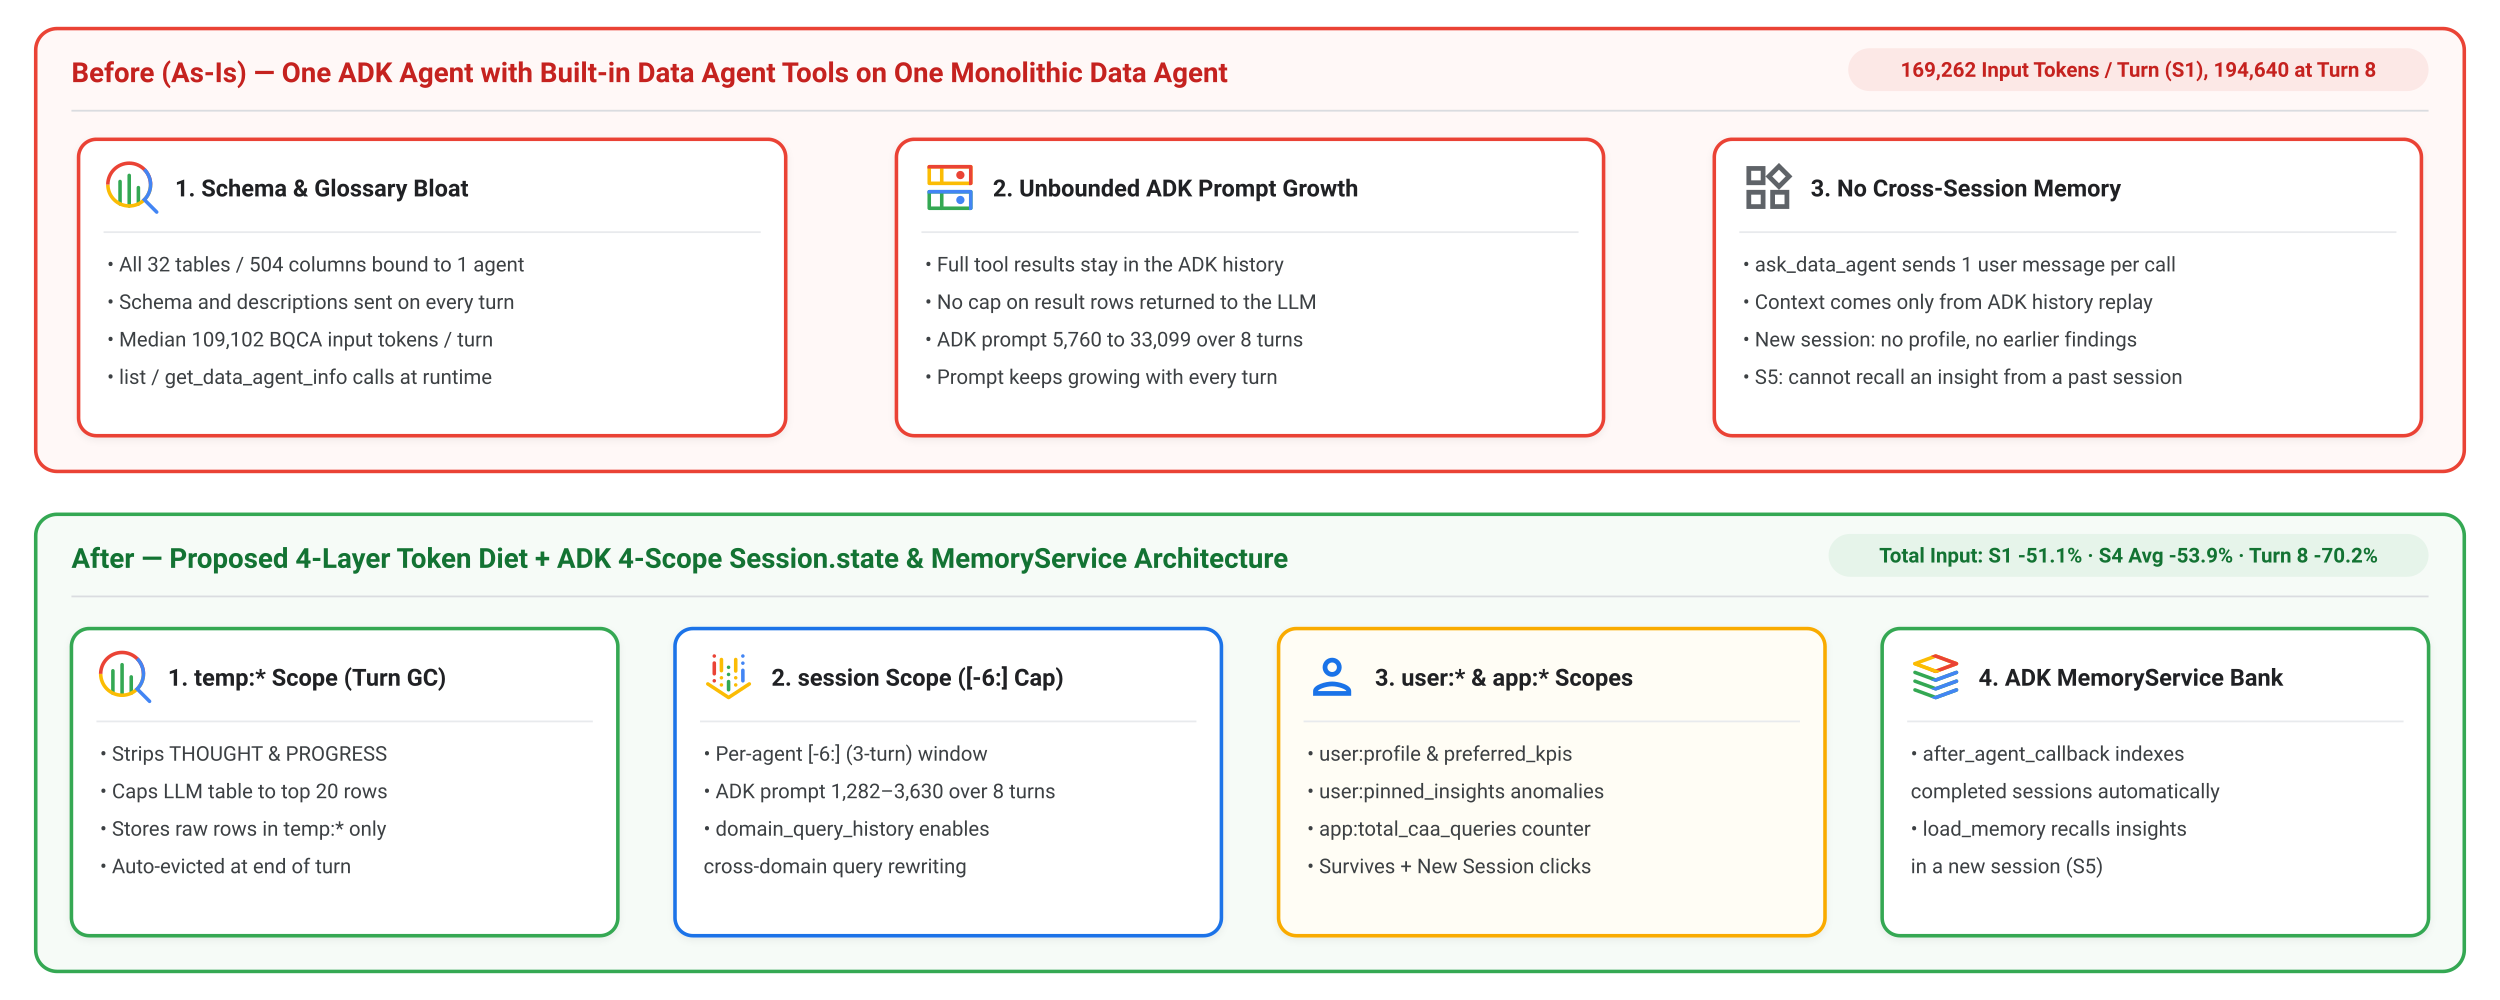
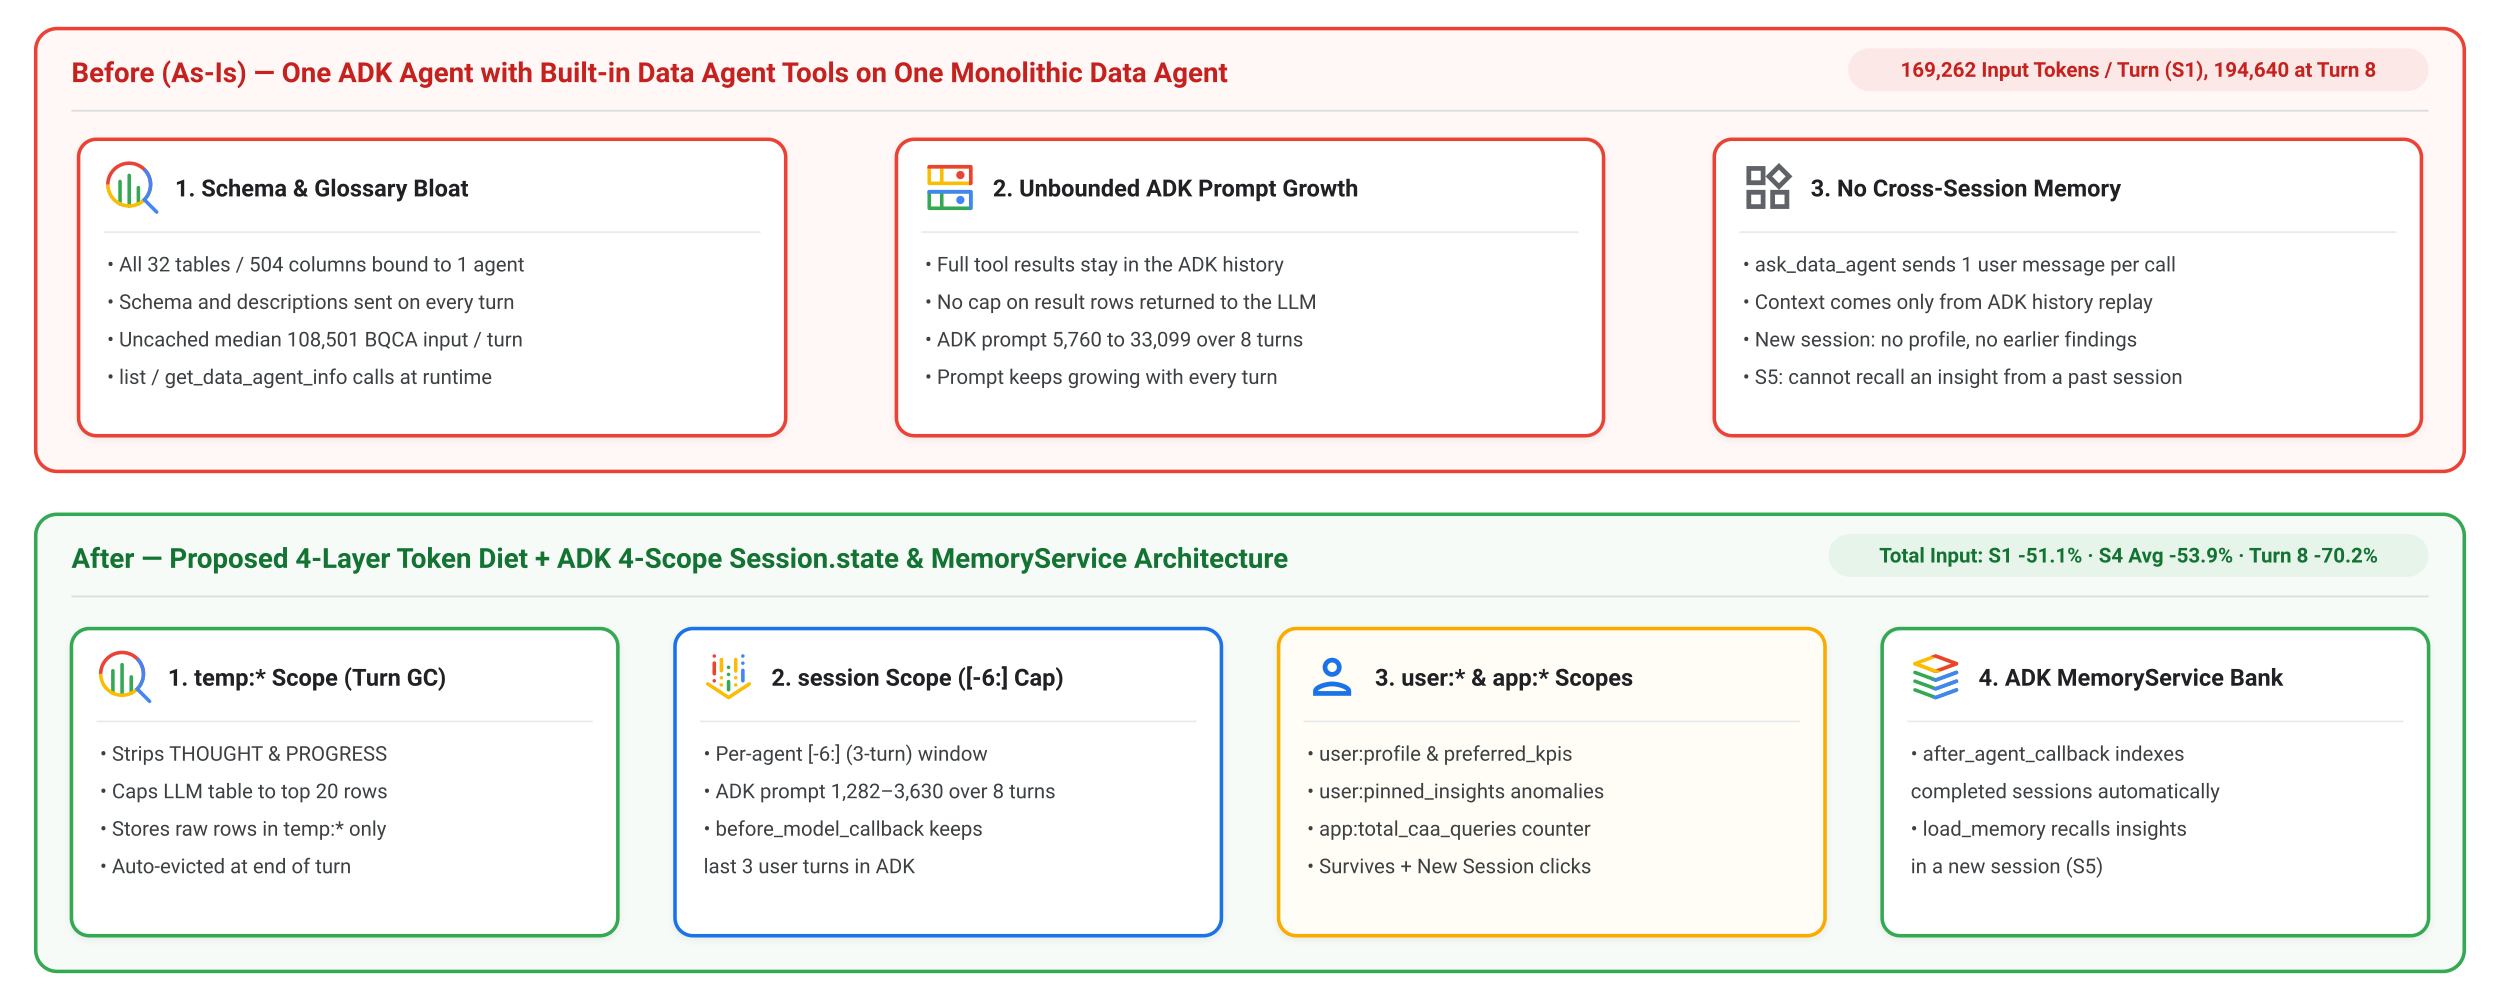
<svg xmlns="http://www.w3.org/2000/svg" viewBox="0 0 1400 560" width="1400" height="560" font-family="Roboto, Arial, 'Liberation Sans', sans-serif">
  <defs>
    <filter id="card-shadow" x="-4%" y="-4%" width="108%" height="110%">
      <feDropShadow dx="0" dy="1.5" stdDeviation="2" flood-color="#202124" flood-opacity="0.06" />
    </filter>
    <marker id="arrow-green" viewBox="0 0 10 10" refX="8" refY="5" markerUnits="userSpaceOnUse" markerWidth="10" markerHeight="10" orient="auto">
      <path d="M 1 1 L 9 5 L 1 9 z" fill="#34A853" />
    </marker>
    <marker id="arrow-blue" viewBox="0 0 10 10" refX="8" refY="5" markerUnits="userSpaceOnUse" markerWidth="10" markerHeight="10" orient="auto">
      <path d="M 1 1 L 9 5 L 1 9 z" fill="#1A73E8" />
    </marker>
    <marker id="arrow-grey" viewBox="0 0 10 10" refX="8" refY="5" markerUnits="userSpaceOnUse" markerWidth="10" markerHeight="10" orient="auto">
      <path d="M 1 1 L 9 5 L 1 9 z" fill="#5F6368" />
    </marker>
    <marker id="arrow-amber" viewBox="0 0 10 10" refX="8" refY="5" markerUnits="userSpaceOnUse" markerWidth="10" markerHeight="10" orient="auto">
      <path d="M 1 1 L 9 5 L 1 9 z" fill="#C56200" />
    </marker>
    <marker id="arrow-amber-start" viewBox="0 0 10 10" refX="2" refY="5" markerUnits="userSpaceOnUse" markerWidth="10" markerHeight="10" orient="auto">
      <path d="M 9 1 L 1 5 L 9 9 z" fill="#C56200" />
    </marker>
    <marker id="arrow-red" viewBox="0 0 10 10" refX="8" refY="5" markerUnits="userSpaceOnUse" markerWidth="10" markerHeight="10" orient="auto">
      <path d="M 1 1 L 9 5 L 1 9 z" fill="#EA4335" />
    </marker>
    <symbol id="icon-vertex-ai" viewBox="0 0 512 512">
      <g id="art">
        <path d="M128,244.99c-8.84,0-16-7.16-16-16v-95.97c0-8.84,7.16-16,16-16s16,7.16,16,16v95.97c0,8.84-7.16,16-16,16Z" fill="#ea4335" />
        <path d="M256,458c-2.98,0-5.97-.83-8.59-2.5l-186-122c-7.46-4.74-9.65-14.63-4.91-22.09,4.75-7.46,14.64-9.65,22.09-4.91l177.41,116.53,177.41-116.53c7.45-4.74,17.34-2.55,22.09,4.91,4.74,7.46,2.55,17.34-4.91,22.09l-186,122c-2.62,1.67-5.61,2.5-8.59,2.5Z" fill="#fbbc04" />
        <path d="M256,388.03c-8.84,0-16-7.16-16-16v-73.06c0-8.84,7.16-16,16-16s16,7.16,16,16v73.06c0,8.84-7.16,16-16,16Z" fill="#34a853" />
        <circle cx="128" cy="70" r="16" fill="#ea4335" />
        <circle cx="128" cy="292" r="16" fill="#ea4335" />
        <path d="M384.23,308.01c-8.82,0-15.98-7.14-16-15.97l-.23-94.01c-.02-8.84,7.13-16.02,15.97-16.03h.04c8.82,0,15.98,7.14,16,15.97l.23,94.01c.02,8.84-7.13,16.02-15.97,16.03h-.04Z" fill="#4285f4" />
        <circle cx="384" cy="70" r="16" fill="#4285f4" />
        <circle cx="384" cy="134" r="16" fill="#4285f4" />
        <path d="M320,220.36c-8.84,0-16-7.16-16-16v-103.02c0-8.84,7.16-16,16-16s16,7.16,16,16v103.02c0,8.84-7.16,16-16,16Z" fill="#fbbc04" />
        <circle cx="256" cy="171" r="16" fill="#34a853" />
        <circle cx="256" cy="235" r="16" fill="#34a853" />
        <circle cx="320" cy="265" r="16" fill="#fbbc04" />
        <circle cx="320" cy="329" r="16" fill="#fbbc04" />
        <path d="M192,217.36c-8.84,0-16-7.16-16-16v-100.02c0-8.84,7.16-16,16-16s16,7.16,16,16v100.02c0,8.84-7.16,16-16,16Z" fill="#fbbc04" />
        <circle cx="192" cy="265" r="16" fill="#fbbc04" />
        <circle cx="192" cy="329" r="16" fill="#fbbc04" />
      </g>
    </symbol>
    <symbol id="icon-cloud-sql" viewBox="0 0 512 512">
      <g id="art">
        <path fill="#fbbc04" d="M447.5,123.7l-186-68.7c-3.6-1.3-7.5-1.3-11.1,0l-40.7,15-145.2,53.5c-6.3,2.3-10.5,8.3-10.5,15s4.2,12.7,10.5,15l145.1,53.4s0,0,0,0l40.8,15c1.8.6,3.7,1,5.5,1s3.7-.3,5.5-1l185.9-68.2c6.3-2.3,10.5-8.3,10.5-15,0-6.7-4.2-12.7-10.5-15h0ZM256,189.9l-139.6-51.4,139.6-51.4,139.7,51.6-139.6,51.2Z" />
        <path fill="#34a853" d="M447.5,388.8l-185.9,68.2c-1.8.6-3.6,1-5.5,1s-3.7-.3-5.5-1l-40.8-15h0l-145.1-53.4c-8.3-3-12.5-12.2-9.5-20.5,3-8.3,12.2-12.5,20.5-9.5l180.4,66.4,180.4-66.2c8.3-3,17.5,1.2,20.5,9.5,3,8.3-1.2,17.5-9.5,20.5h0Z" />
        <path fill="#34a853" d="M447.5,310.4l-185.9,68.2c-1.8.6-3.6,1-5.5,1s-3.7-.3-5.5-1l-40.8-15h0l-145.1-53.4c-8.3-3-12.5-12.2-9.5-20.5,3-8.3,12.2-12.5,20.5-9.5l180.4,66.4,180.4-66.2c8.3-3,17.5,1.2,20.5,9.5,3,8.3-1.2,17.5-9.5,20.5h0Z" />
        <path fill="#34a853" d="M447.5,232.1l-185.9,68.2c-1.8.7-3.6,1-5.5,1s-3.7-.3-5.5-1l-40.8-15h0l-145.1-53.4c-8.3-3.1-12.5-12.2-9.5-20.5,3-8.3,12.2-12.5,20.5-9.5l180.4,66.4,180.4-66.2c8.3-3,17.5,1.2,20.5,9.5,3,8.3-1.2,17.5-9.5,20.5h0Z" />
        <path fill="#ea4335" d="M458,138.7c0,6.7-4.2,12.7-10.5,15l-186,68.2c-1.8.7-3.6,1-5.5,1s-3.7-.3-5.5-1l-40.8-15h0s46.4-17,46.4-17l139.6-51.2-139.7-51.6-46.2-17.1,40.7-15c3.6-1.3,7.5-1.3,11.1,0l186,68.7c6.3,2.3,10.5,8.3,10.5,15h0Z" />
        <path fill="#4285f4" d="M447.5,388.8l-185.9,68.2c-1.8.6-3.6,1-5.5,1s-3.7-.3-5.5-1l-40.8-15,46.4-17,180.4-66.2c8.3-3,17.5,1.2,20.5,9.5,3,8.3-1.2,17.5-9.5,20.5h0Z" />
        <path fill="#4285f4" d="M447.5,310.4l-185.9,68.2c-1.8.6-3.6,1-5.5,1s-3.7-.3-5.5-1l-40.8-15h0l46.4-17,180.4-66.2c8.3-3,17.5,1.2,20.5,9.5,3,8.3-1.2,17.5-9.5,20.5Z" />
        <path fill="#4285f4" d="M447.5,232.1l-185.9,68.2c-1.8.7-3.6,1-5.5,1s-3.7-.3-5.5-1l-40.8-15h0l46.4-17,180.4-66.2c8.3-3,17.5,1.2,20.5,9.5,3,8.3-1.2,17.5-9.5,20.5h0Z" />
        <path fill="#fbbc04" d="M302.4,206.9l-186-68.5-51.8-15c-6.3,2.3-10.5,8.3-10.5,15s4.2,12.7,10.5,15l145.1,53.4s0,0,0,0l40.8,15c1.8.6,3.7,1,5.5,1s3.7-.3,5.5-1l40.9-15h0Z" />
      </g>
    </symbol>
    <symbol id="icon-bigquery" viewBox="0 0 512 512">
      <g id="art">
        <path fill="#34a853" d="M311.9,418.9c-8.8,0-16-7.2-16-16v-145.8c0-8.8,7.2-16,16-16s16,7.2,16,16v145.8c0,8.8-7.2,16-16,16h0Z" />
        <path fill="#34a853" d="M147.6,418.9c-8.8,0-16-7.2-16-16v-200.5c0-8.8,7.2-16,16-16s16,7.2,16,16v200.5c0,8.8-7.2,16-16,16Z" />
        <path fill="#34a853" d="M229.8,437.4c-8.8,0-16-7.2-16-16V147.6c0-8.8,7.2-16,16-16s16,7.2,16,16v273.7c0,8.8-7.2,16-16,16h0Z" />
        <path fill="#fbbc04" d="M229.8,437.4c-114.5,0-207.6-93.1-207.6-207.6h32c0,96.8,78.8,175.6,175.6,175.6s175.6-78.8,175.6-175.6h32c0,114.5-93.1,207.6-207.6,207.6h0Z" />
        <path fill="#ea4335" d="M437.4,229.8h-32c0-96.8-78.8-175.6-175.6-175.6S54.1,132.9,54.1,229.8H22.1c0-114.5,93.2-207.7,207.7-207.7s207.6,93.1,207.6,207.6h0Z" />
        <path fill="#4285f4" d="M487.4,464.8l-100-100c32.3-37.6,49.9-85,49.9-135.1s-21.6-107.6-60.8-146.8l-22.6,22.6c33.2,33.2,51.4,77.3,51.4,124.2s-18.3,90.9-51.5,124.1h0c-5,5-7.5,7-11.8,10.8l122.8,122.8c3.1,3.1,7.2,4.7,11.3,4.7h0c4.1,0,8.2-1.6,11.3-4.7,6.2-6.2,6.2-16.4,0-22.6h0Z" />
      </g>
    </symbol>
    <symbol id="icon-cloud-run" viewBox="0 0 512 512">
      <g id="art">
        <path fill="#fbbc04" d="M144.4,272c-6.4,0-12.4-3.8-14.9-10.1L55.4,75.9c-3.3-8.2.7-17.5,8.9-20.8,8.2-3.3,17.5.7,20.8,8.9l74.2,186c3.3,8.2-.7,17.5-8.9,20.8-1.9.8-3.9,1.1-5.9,1.1h-.1Z" />
        <g id="b">
          <path fill="#ea4335" d="M256,272c-6.4,0-12.4-3.8-14.9-10.1l-74.1-186c-2.6-6.6-.6-14.1,5-18.5s13.4-4.5,19.2-.4l260.1,186c7.2,5.1,8.9,15.1,3.7,22.3s-15.1,8.9-22.3,3.7L216.9,114.7l54,135.3c3.3,8.2-.7,17.5-8.9,20.8-1.9.8-4,1.1-5.9,1.1h-.1Z" />
        </g>
        <path fill="#34a853" d="M127.2,256l-72,180c-3.3,8.2.7,17.5,8.9,20.8,3.1,1.2,4,1.1,5.9,1.1,6.3,0,12.4-3.8,14.9-10.1l74.4-186c.8-2,1.1-4,1.1-5.9h-33.2Z" />
        <path fill="#4285f4" d="M414.5,256l-197.7,141.2,54.1-135.3c.8-2,1.1-4,1.1-5.9h-33.2l-72,180c-2.6,6.6-.6,14.1,5,18.5,2.9,2.3,6.4,3.4,9.9,3.4s6.5-1,9.3-3l260.4-186c4.4-3.1,6.7-8,6.7-13h-43.6Z" />
      </g>
    </symbol>
    <symbol id="icon-cloud-storage" viewBox="0 0 512 512">
      <g id="art">
        <path fill="#34a853" d="M442,277.9H70c-8.8,0-16,7.2-16,16v148.1c0,8.8,7.2,16,16,16h107.2c1.5.5,3.1.7,4.8.7s3.3-.3,4.8-.7h255.2c8.8,0,16-7.2,16-16v-148.1c0-8.8-7.2-16-16-16ZM86,309.9h80v116.1h-80v-116.1ZM426,425.9h-228v-116.1h228v116.1Z" />
        <path fill="#fbbc04" d="M442,54H70c-8.8,0-16,7.2-16,16v148.8c0,8.8,7.2,16,16,16h372c8.8,0,16-7.2,16-16V70c0-8.8-7.2-16-16-16ZM86,86h80v116.8h-80v-116.8ZM426,202.8h-228v-116.8h228v116.8Z" />
        <path fill="#ea4335" d="M442,234.8h-16V86H54v-16c0-8.8,7.2-16,16-16h372c8.8,0,16,7.2,16,16v148.8c0,8.8-7.2,16-16,16Z" />
        <path fill="#4285f4" d="M442,457.9h-16v-148.1H54v-16c0-8.8,7.2-16,16-16h372c8.8,0,16,7.2,16,16v148.1c0,8.8-7.2,16-16,16Z" />
        <circle fill="#ea4335" cx="349" cy="144.4" r="37" />
        <circle fill="#4285f4" cx="349" cy="367.9" r="37" />
      </g>
    </symbol>
    <symbol id="icon-data-analytics" viewBox="0 0 512 512">
      <g id="art">
        <path d="M155.24,255.523c-11.135,0-21.995,1.79-32.254,5.226l-38.85-74.169c-4.096-7.817-13.754-10.834-21.568-6.741-7.817,4.095-10.835,13.752-6.741,21.568l38.865,74.199c-3.868,2.899-7.558,6.09-11.037,9.569-19.122,19.12-29.652,44.544-29.652,71.585s10.531,52.464,29.652,71.585c19.12,19.121,44.543,29.652,71.585,29.652s52.465-10.531,71.585-29.652c39.466-39.473,39.469-103.7,0-143.17-19.12-19.121-44.544-29.652-71.585-29.652h0ZM204.229,405.749c-13.086,13.086-30.484,20.292-48.989,20.292s-35.903-7.206-48.989-20.292-20.292-30.484-20.292-48.989,7.206-35.903,20.292-48.989c5-5,10.633-9.133,16.713-12.342.039-.02.079-.037.119-.058.009-.005.016-.01.025-.015,9.796-5.141,20.752-7.877,32.132-7.877,18.506,0,35.903,7.207,48.989,20.292,13.085,13.086,20.292,30.483,20.292,48.989s-7.207,35.903-20.292,48.989h0Z" fill="#9aa0a6" />
        <path d="M456.172,310.593l-38.865-74.198c3.868-2.899,7.559-6.09,11.038-9.57,19.122-19.12,29.652-44.544,29.652-71.585s-10.53-52.464-29.652-71.585c-19.12-19.12-44.545-29.652-71.585-29.652s-52.464,10.531-71.585,29.652c-39.472,39.472-39.472,103.698,0,143.17,19.12,19.121,44.544,29.652,71.585,29.652,11.136,0,21.995-1.79,32.255-5.226l38.85,74.169c2.854,5.45,8.413,8.567,14.167,8.567,2.499,0,5.034-.587,7.4-1.828,7.818-4.094,10.835-13.751,6.74-21.567h0ZM307.771,204.229c-13.084-13.086-20.292-30.483-20.292-48.989s7.207-35.903,20.292-48.989c13.086-13.086,30.484-20.292,48.989-20.292s35.903,7.206,48.989,20.292,20.292,30.484,20.292,48.989-7.206,35.903-20.292,48.989c-5.031,5.03-10.702,9.182-16.825,12.399-.002,0-.004.002-.006.003-.001,0-.002.001-.003.002-9.802,5.149-20.766,7.888-32.154,7.888-18.506,0-35.903-7.207-48.989-20.292h-.001Z" fill="#9aa0a6" />
        <path d="M356.76,54.003c-27.041,0-52.465,10.531-71.585,29.652-19.121,19.12-29.652,44.544-29.652,71.585,0,21.638,6.749,42.235,19.24,59.401l-83.135,83.135c5.337,3.522,6.499,4.277,12.601,9.995,27.879,26.118,27.012,70.965,0,97.978-13.086,13.086-30.484,20.292-48.989,20.292s-35.903-7.206-48.989-20.292l-22.596,22.596c19.12,19.121,44.544,29.652,71.585,29.652s52.465-10.531,71.585-29.652c19.121-19.12,29.652-44.544,29.652-71.585,0-21.638-6.749-42.235-19.24-59.401l83.134-83.134c-3.873-2.619-6.619-4.107-12.6-9.996-27.222-26.801-27.012-70.965,0-97.978,13.086-13.086,30.484-20.292,48.989-20.292s35.903,7.206,48.989,20.292l22.596-22.596c-19.12-19.121-44.544-29.652-71.585-29.652h0Z" fill="#4285f4" />
      </g>
    </symbol>
    <symbol id="icon-agents" viewBox="0 0 512 512">
      <g id="art">
        <path d="M256.083,438.958h-.025c-6.531-.01-12.403-3.982-14.831-10.046-.21-.521-21.989-53.918-63.233-94.966-41.269-41.072-94.336-62.688-94.867-62.902-6.066-2.438-10.046-8.326-10.039-14.865.007-6.537,3.983-12.415,10.053-14.842.964-.39,53.504-21.883,94.854-63.036,41.476-41.278,63-94.697,63.213-95.231,2.422-6.092,8.316-10.098,14.871-10.098h.017c6.562.007,12.456,4.012,14.867,10.113.206.521,21.716,53.924,63.206,95.216,41.538,41.341,94.333,62.827,94.861,63.039,6.064,2.436,10.045,8.316,10.045,14.852s-3.969,12.416-10.033,14.851c-.52.209-53.737,21.965-94.874,62.904-41.11,40.916-63.029,94.463-63.245,94.999-2.444,6.048-8.317,10.013-14.838,10.013h-.002ZM125.551,256.183c21.069,11.566,49.712,29.899,75.016,55.082,25.399,25.278,43.886,54.093,55.524,75.267,11.659-21.198,30.162-50.046,55.502-75.267,25.252-25.131,53.939-43.484,75.035-55.069-21.021-11.563-49.611-29.911-75.035-55.213-25.47-25.349-43.907-54.14-55.514-75.348-11.608,21.21-30.048,50.005-55.512,75.348-25.409,25.288-53.996,43.635-75.017,55.2h0Z" fill="#4285f4" />
        <path d="M394.5,181c-4.095,0-8.189-1.562-11.313-4.687l-47.5-47.5c-6.249-6.248-6.249-16.379,0-22.627l47.5-47.5c6.248-6.249,16.379-6.249,22.627,0l47.5,47.5c6.249,6.248,6.249,16.379,0,22.627l-47.5,47.5c-3.124,3.124-7.219,4.687-11.313,4.687h-.001ZM369.627,117.5l24.873,24.873,24.873-24.873-24.873-24.873-24.873,24.873Z" fill="#9aa0a6" />
        <path d="M117.5,181c-4.095,0-8.189-1.562-11.313-4.687l-47.5-47.5c-6.249-6.248-6.249-16.379,0-22.627l47.5-47.5c6.248-6.249,16.379-6.249,22.627,0l47.5,47.5c6.249,6.248,6.249,16.379,0,22.627l-47.5,47.5c-3.124,3.124-7.219,4.687-11.313,4.687h0ZM92.627,117.5l24.873,24.873,24.873-24.873-24.873-24.873-24.873,24.873Z" fill="#4285f4" />
        <path d="M394.5,458c-4.095,0-8.189-1.562-11.313-4.687l-47.5-47.5c-6.249-6.248-6.249-16.379,0-22.627l47.5-47.5c6.248-6.248,16.379-6.248,22.627,0l47.5,47.5c6.249,6.248,6.249,16.379,0,22.627l-47.5,47.5c-3.124,3.124-7.219,4.687-11.313,4.687h-.001ZM369.627,394.5l24.873,24.873,24.873-24.873-24.873-24.873-24.873,24.873Z" fill="#4285f4" />
        <path d="M117.5,458c-4.095,0-8.189-1.562-11.313-4.687l-47.5-47.5c-6.249-6.248-6.249-16.379,0-22.627l47.5-47.5c6.248-6.248,16.379-6.248,22.627,0l47.5,47.5c6.249,6.248,6.249,16.379,0,22.627l-47.5,47.5c-3.124,3.124-7.219,4.687-11.313,4.687h0ZM92.627,394.5l24.873,24.873,24.873-24.873-24.873-24.873-24.873,24.873Z" fill="#9aa0a6" />
        <path d="M334.166,333.946c41.137-40.94,94.354-62.695,94.874-62.904,6.064-2.435,10.032-8.315,10.033-14.851,0-6.535-3.98-12.416-10.045-14.851-.528-.212-53.323-21.698-94.861-63.039-.072-.071-.15-.131-.223-.2l-22.604,22.604c.087.091.163.189.253.278,25.424,25.302,54.015,43.649,75.035,55.213-21.096,11.585-49.783,29.939-75.035,55.069-25.34,25.221-43.843,54.068-55.502,75.267-11.622-21.144-30.074-49.907-55.418-75.16l-22.628,22.628c41.21,41.041,62.971,94.392,63.181,94.913,2.428,6.064,8.3,10.035,14.831,10.046h.025c6.521,0,12.393-3.966,14.838-10.013.216-.536,22.135-54.083,63.245-94.999h.001Z" fill="#9aa0a6" />
      </g>
    </symbol>
    <symbol id="icon-mdi-person" viewBox="0 0 24 24">
      <path fill="#1A73E8" d="M12 6c1.1 0 2 .9 2 2s-.9 2-2 2-2-.9-2-2 .9-2 2-2m0 10c2.7 0 5.8 1.29 6 2H6c.23-.72 3.31-2 6-2m0-12C9.79 4 8 5.79 8 8s1.79 4 4 4 4-1.79 4-4-1.79-4-4-4zm0 10c-2.67 0-8 1.34-8 4v2h16v-2c0-2.66-5.33-4-8-4z" />
    </symbol>
    <symbol id="icon-mdi-widgets" viewBox="0 0 24 24">
      <path fill="#5F6368" d="m16.66 4.52 2.83 2.83-2.83 2.83-2.83-2.83 2.83-2.83M9 5v4H5V5h4m10 10v4h-4v-4h4M9 15v4H5v-4h4m7.66-13.31L11 7.34 16.66 13l5.66-5.66-5.66-5.65zM11 3H3v8h8V3zm10 10h-8v8h8v-8zm-10 0H3v8h8v-8z" />
    </symbol>
    <symbol id="icon-mdi-forum" viewBox="0 0 24 24">
      <path fill="#1A73E8" d="M15 4v7H5.17L4 12.17V4h11m1-2H3c-.55 0-1 .45-1 1v14l4-4h10c.55 0 1-.45 1-1V3c0-.55-.45-1-1-1zm5 4h-2v9H6v2c0 .55.45 1 1 1h11l4 4V7c0-.55-.45-1-1-1z" />
    </symbol>
    <symbol id="icon-mdi-laptop" viewBox="0 0 24 24">
      <path fill="#1A73E8" d="M20 18c1.1 0 2-.9 2-2V6c0-1.1-.9-2-2-2H4c-1.1 0-2 .9-2 2v10c0 1.1.9 2 2 2H0v2h24v-2h-4zM4 6h16v10H4V6z" />
    </symbol>
  </defs>
  <rect x="0" y="0" width="1400" height="560" fill="#FFFFFF" />
  <rect x="20" y="16" width="1360" height="248" rx="12" ry="12" fill="#FFF8F7" stroke="#EA4335" stroke-width="2" />
  <line x1="40" y1="62" x2="1360" y2="62" stroke="#DADCE0" stroke-width="1" />
  <text x="40" y="46" font-size="15.5" font-weight="700" fill="#C5221F">Before (As-Is) — One ADK Agent with Built-in Data Agent Tools on One Monolithic Data Agent</text>
  <rect x="1035" y="27" width="325" height="24" rx="12" ry="12" fill="#FCE8E6" />
  <text x="1197.5" y="43" text-anchor="middle" font-size="11.5" font-weight="700" fill="#C5221F">169,262 Input Tokens / Turn (S1), 194,640 at Turn 8</text>
  <rect x="44" y="78" width="396" height="166" rx="10" ry="10" fill="#FFFFFF" stroke="#EA4335" stroke-width="2" filter="url(#card-shadow)" />
  <use href="#icon-bigquery" x="58" y="89" width="32" height="32" />
  <text x="98" y="110" font-size="13.2" font-weight="700" fill="#202124">1. Schema &amp; Glossary Bloat</text>
  <line x1="58" y1="130" x2="426" y2="130" stroke="#E8EAED" stroke-width="1" />
  <text x="60" y="152" font-size="11.4" font-weight="400" fill="#3C4043">• All 32 tables / 504 columns bound to 1 agent</text>
  <text x="60" y="173" font-size="11.4" font-weight="400" fill="#3C4043">• Schema and descriptions sent on every turn</text>
-   <text x="60" y="194" font-size="11.4" font-weight="400" fill="#3C4043">• Median 109,102 BQCA input tokens / turn</text>
+   <text x="60" y="194" font-size="11.4" font-weight="400" fill="#3C4043">• Uncached median 108,501 BQCA input / turn</text>
  <text x="60" y="215" font-size="11.4" font-weight="400" fill="#3C4043">• list / get_data_agent_info calls at runtime</text>
  <rect x="502" y="78" width="396" height="166" rx="10" ry="10" fill="#FFFFFF" stroke="#EA4335" stroke-width="2" filter="url(#card-shadow)" />
  <use href="#icon-cloud-storage" x="516" y="89" width="32" height="32" />
  <text x="556" y="110" font-size="13.2" font-weight="700" fill="#202124">2. Unbounded ADK Prompt Growth</text>
  <line x1="516" y1="130" x2="884" y2="130" stroke="#E8EAED" stroke-width="1" />
  <text x="518" y="152" font-size="11.4" font-weight="400" fill="#3C4043">• Full tool results stay in the ADK history</text>
  <text x="518" y="173" font-size="11.4" font-weight="400" fill="#3C4043">• No cap on result rows returned to the LLM</text>
  <text x="518" y="194" font-size="11.4" font-weight="400" fill="#3C4043">• ADK prompt 5,760 to 33,099 over 8 turns</text>
  <text x="518" y="215" font-size="11.4" font-weight="400" fill="#3C4043">• Prompt keeps growing with every turn</text>
  <rect x="960" y="78" width="396" height="166" rx="10" ry="10" fill="#FFFFFF" stroke="#EA4335" stroke-width="2" filter="url(#card-shadow)" />
  <use href="#icon-mdi-widgets" x="974" y="89" width="32" height="32" />
  <text x="1014" y="110" font-size="13.2" font-weight="700" fill="#202124">3. No Cross-Session Memory</text>
  <line x1="974" y1="130" x2="1342" y2="130" stroke="#E8EAED" stroke-width="1" />
  <text x="976" y="152" font-size="11.4" font-weight="400" fill="#3C4043">• ask_data_agent sends 1 user message per call</text>
  <text x="976" y="173" font-size="11.4" font-weight="400" fill="#3C4043">• Context comes only from ADK history replay</text>
  <text x="976" y="194" font-size="11.4" font-weight="400" fill="#3C4043">• New session: no profile, no earlier findings</text>
  <text x="976" y="215" font-size="11.4" font-weight="400" fill="#3C4043">• S5: cannot recall an insight from a past session</text>
  <rect x="20" y="288" width="1360" height="256" rx="12" ry="12" fill="#F6FBF7" stroke="#34A853" stroke-width="2" />
  <line x1="40" y1="334" x2="1360" y2="334" stroke="#DADCE0" stroke-width="1" />
  <text x="40" y="318" font-size="15.5" font-weight="700" fill="#137333">After — Proposed 4-Layer Token Diet + ADK 4-Scope Session.state &amp; MemoryService Architecture</text>
  <rect x="1024" y="299" width="336" height="24" rx="12" ry="12" fill="#E6F4EA" />
  <text x="1192.0" y="315" text-anchor="middle" font-size="11.5" font-weight="700" fill="#137333">Total Input: S1 -51.1% · S4 Avg -53.9% · Turn 8 -70.2%</text>
  <rect x="40" y="352" width="306" height="172" rx="10" ry="10" fill="#FFFFFF" stroke="#34A853" stroke-width="2" filter="url(#card-shadow)" />
  <use href="#icon-bigquery" x="54" y="363" width="32" height="32" />
  <text x="94" y="384" font-size="13.2" font-weight="700" fill="#202124">1. temp:* Scope (Turn GC)</text>
  <line x1="54" y1="404" x2="332" y2="404" stroke="#E8EAED" stroke-width="1" />
  <text x="56" y="426" font-size="11.4" font-weight="400" fill="#3C4043">• Strips THOUGHT &amp; PROGRESS</text>
  <text x="56" y="447" font-size="11.4" font-weight="400" fill="#3C4043">• Caps LLM table to top 20 rows</text>
  <text x="56" y="468" font-size="11.4" font-weight="400" fill="#3C4043">• Stores raw rows in temp:* only</text>
  <text x="56" y="489" font-size="11.4" font-weight="400" fill="#3C4043">• Auto-evicted at end of turn</text>
  <rect x="378" y="352" width="306" height="172" rx="10" ry="10" fill="#FFFFFF" stroke="#1A73E8" stroke-width="2" filter="url(#card-shadow)" />
  <use href="#icon-vertex-ai" x="392" y="363" width="32" height="32" />
  <text x="432" y="384" font-size="13.2" font-weight="700" fill="#202124">2. session Scope ([-6:] Cap)</text>
  <line x1="392" y1="404" x2="670" y2="404" stroke="#E8EAED" stroke-width="1" />
  <text x="394" y="426" font-size="11.4" font-weight="400" fill="#3C4043">• Per-agent [-6:] (3-turn) window</text>
  <text x="394" y="447" font-size="11.4" font-weight="400" fill="#3C4043">• ADK prompt 1,282–3,630 over 8 turns</text>
-   <text x="394" y="468" font-size="11.4" font-weight="400" fill="#3C4043">• domain_query_history enables</text>
-   <text x="394" y="489" font-size="11.4" font-weight="400" fill="#3C4043">  cross-domain query rewriting</text>
+   <text x="394" y="468" font-size="11.4" font-weight="400" fill="#3C4043">• before_model_callback keeps</text>
+   <text x="394" y="489" font-size="11.4" font-weight="400" fill="#3C4043">  last 3 user turns in ADK</text>
  <rect x="716" y="352" width="306" height="172" rx="10" ry="10" fill="#FFFDF5" stroke="#F9AB00" stroke-width="2" filter="url(#card-shadow)" />
  <use href="#icon-mdi-person" x="730" y="363" width="32" height="32" />
  <text x="770" y="384" font-size="13.2" font-weight="700" fill="#202124">3. user:* &amp; app:* Scopes</text>
  <line x1="730" y1="404" x2="1008" y2="404" stroke="#E8EAED" stroke-width="1" />
  <text x="732" y="426" font-size="11.4" font-weight="400" fill="#3C4043">• user:profile &amp; preferred_kpis</text>
  <text x="732" y="447" font-size="11.4" font-weight="400" fill="#3C4043">• user:pinned_insights anomalies</text>
  <text x="732" y="468" font-size="11.4" font-weight="400" fill="#3C4043">• app:total_caa_queries counter</text>
  <text x="732" y="489" font-size="11.4" font-weight="400" fill="#3C4043">• Survives + New Session clicks</text>
  <rect x="1054" y="352" width="306" height="172" rx="10" ry="10" fill="#FFFFFF" stroke="#34A853" stroke-width="2" filter="url(#card-shadow)" />
  <use href="#icon-cloud-sql" x="1068" y="363" width="32" height="32" />
  <text x="1108" y="384" font-size="13.2" font-weight="700" fill="#202124">4. ADK MemoryService Bank</text>
  <line x1="1068" y1="404" x2="1346" y2="404" stroke="#E8EAED" stroke-width="1" />
  <text x="1070" y="426" font-size="11.4" font-weight="400" fill="#3C4043">• after_agent_callback indexes</text>
  <text x="1070" y="447" font-size="11.4" font-weight="400" fill="#3C4043">  completed sessions automatically</text>
  <text x="1070" y="468" font-size="11.4" font-weight="400" fill="#3C4043">• load_memory recalls insights</text>
  <text x="1070" y="489" font-size="11.4" font-weight="400" fill="#3C4043">  in a new session (S5)</text>
</svg>
